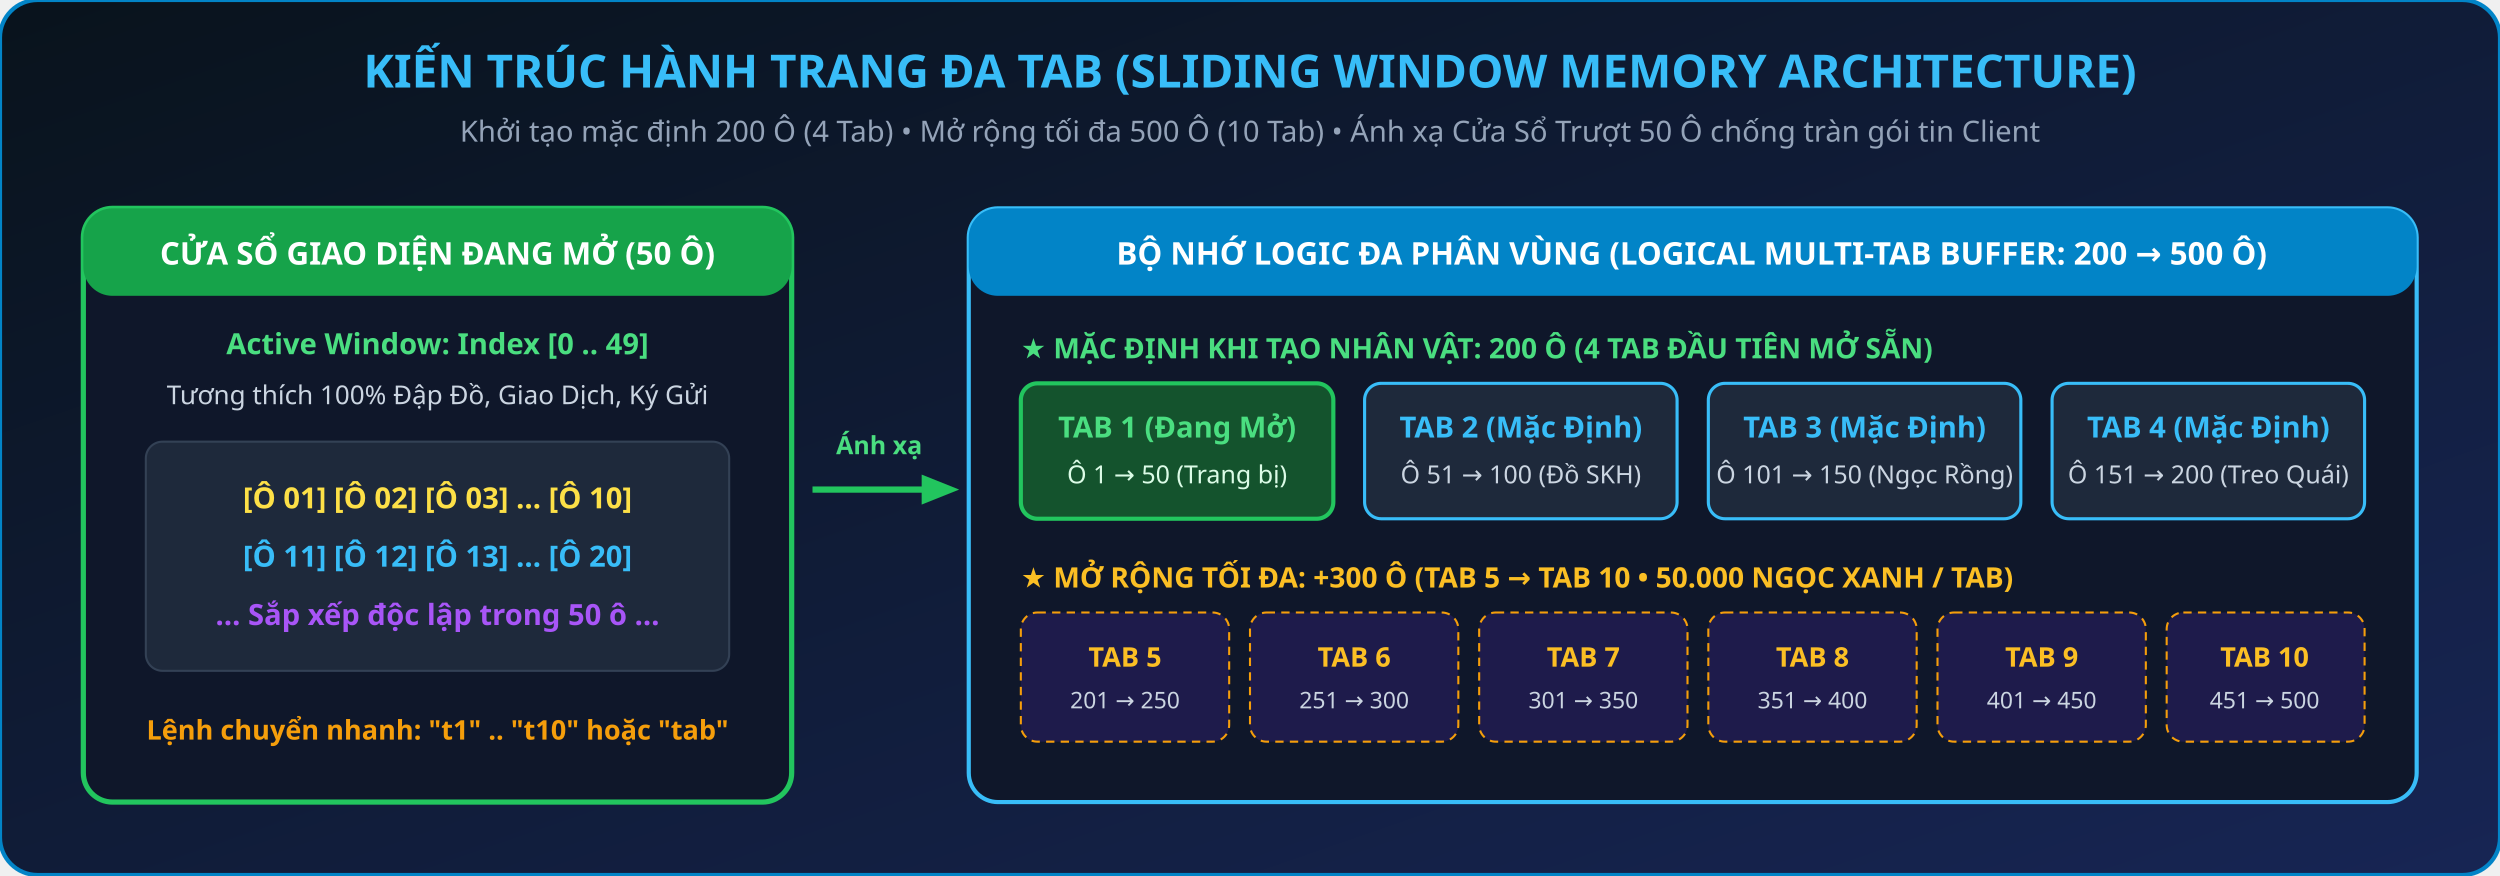
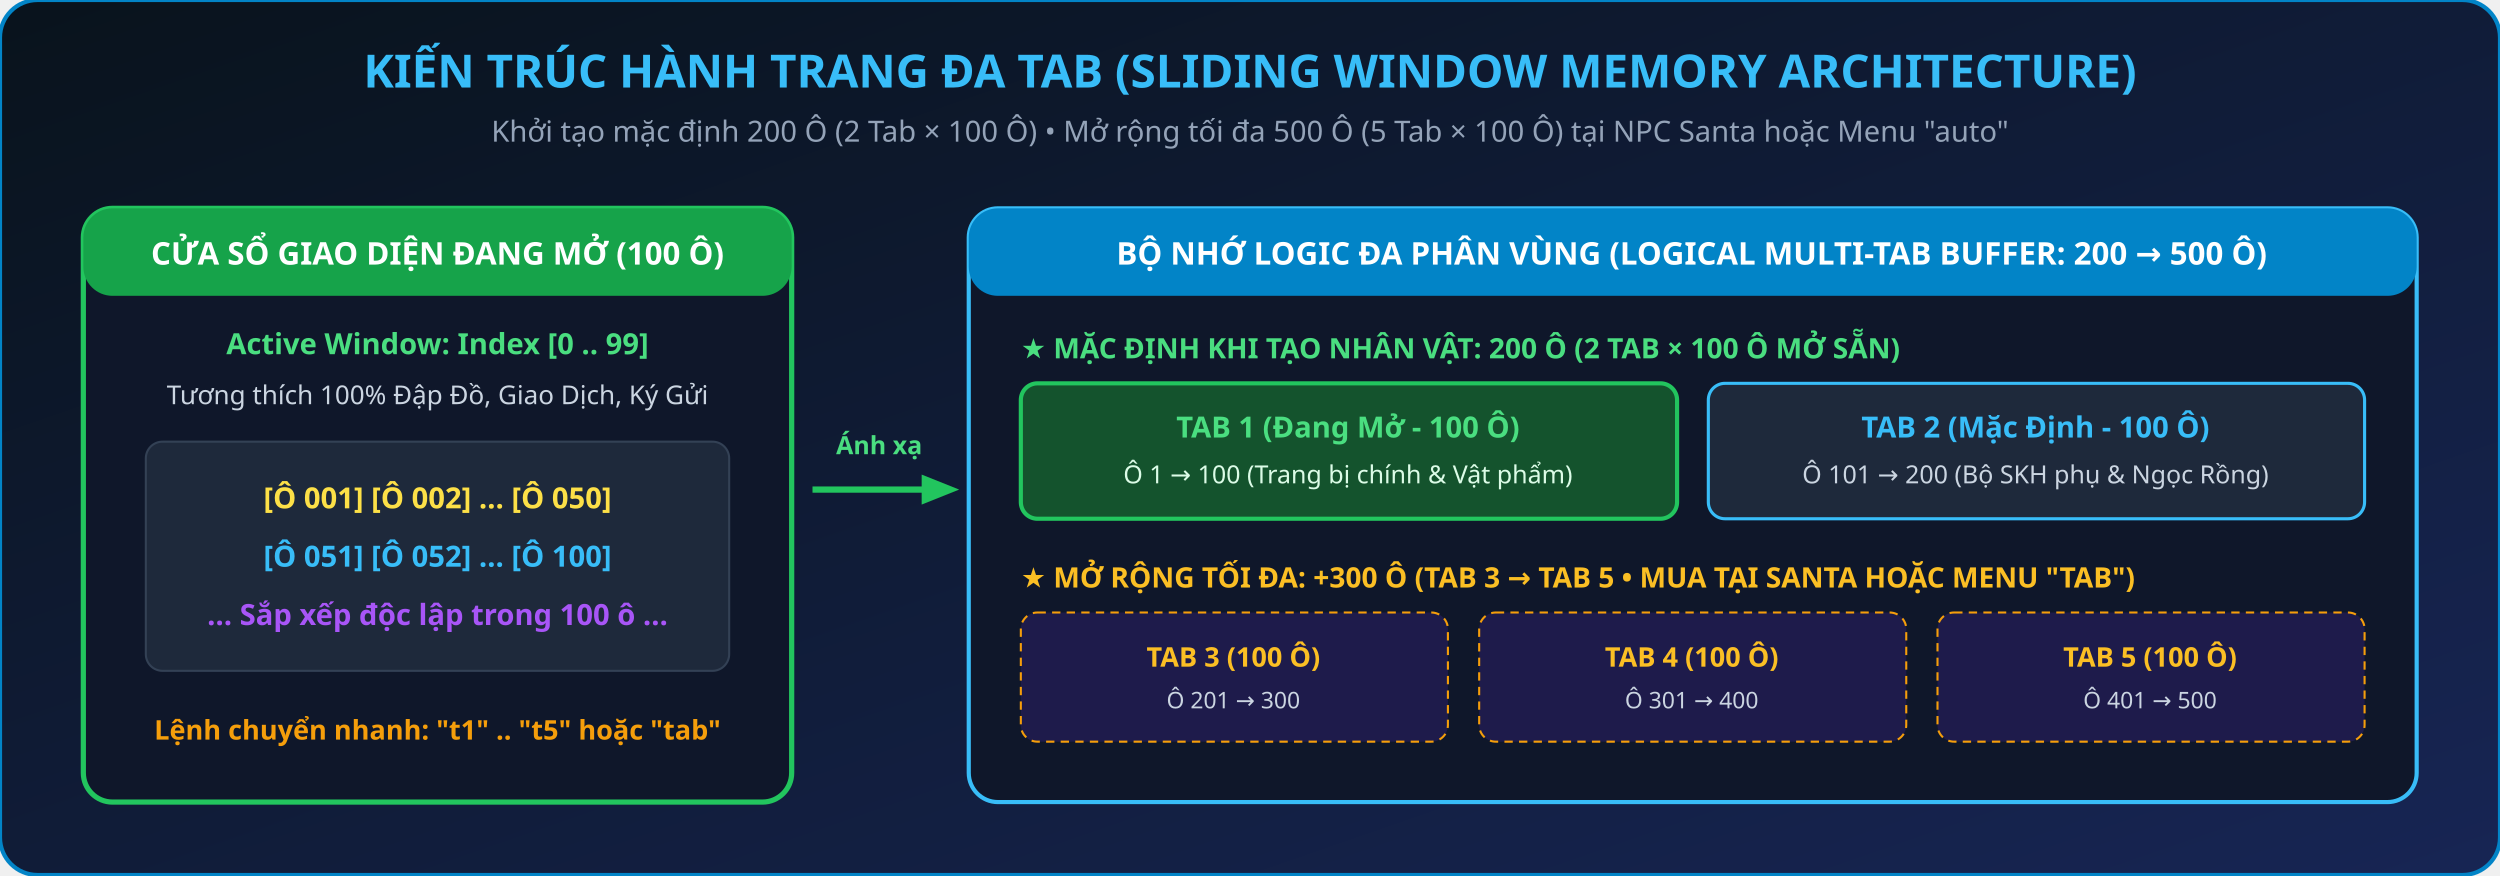
<svg xmlns="http://www.w3.org/2000/svg" viewBox="0 0 1200 420" width="100%" height="auto">
  <defs>
    <linearGradient id="bgInv" x1="0%" y1="0%" x2="100%" y2="100%">
      <stop offset="0%" stop-color="#09131c" />
      <stop offset="100%" stop-color="#172554" />
    </linearGradient>
    <marker id="arrGreen" viewBox="0 0 10 10" refX="7" refY="5" markerWidth="6" markerHeight="6" orient="auto">
      <path d="M 0 1 L 10 5 L 0 9 z" fill="#22c55e" />
    </marker>
  </defs>
  <rect width="1200" height="420" rx="18" fill="url(#bgInv)" stroke="#0284c7" stroke-width="2" />
  <text x="600" y="42" text-anchor="middle" font-family="Segoe UI, sans-serif" font-size="22" font-weight="900" fill="#38bdf8">KIẾN TRÚC HÀNH TRANG ĐA TAB (SLIDING WINDOW MEMORY ARCHITECTURE)</text>
-   <text x="600" y="68" text-anchor="middle" font-family="Segoe UI, sans-serif" font-size="14" fill="#94a3b8">Khởi tạo mặc định 200 Ô (4 Tab) • Mở rộng tối đa 500 Ô (10 Tab) • Ánh xạ Cửa Sổ Trượt 50 Ô chống tràn gói tin Client</text>
+   <text x="600" y="68" text-anchor="middle" font-family="Segoe UI, sans-serif" font-size="14" fill="#94a3b8">Khởi tạo mặc định 200 Ô (2 Tab × 100 Ô) • Mở rộng tối đa 500 Ô (5 Tab × 100 Ô) tại NPC Santa hoặc Menu "auto"</text>
  <g transform="translate(40, 100)">
    <rect width="340" height="285" rx="14" fill="#0f172a" stroke="#22c55e" stroke-width="2.5" />
    <rect width="340" height="42" rx="14" fill="#16a34a" />
-     <text x="170" y="27" text-anchor="middle" font-family="Segoe UI, sans-serif" font-size="15" font-weight="800" fill="#ffffff">CỬA SỔ GIAO DIỆN ĐANG MỞ (50 Ô)</text>
-     <text x="170" y="70" text-anchor="middle" font-family="Segoe UI, sans-serif" font-size="14" font-weight="700" fill="#4ade80">Active Window: Index [0 .. 49]</text>
+     <text x="170" y="27" text-anchor="middle" font-family="Segoe UI, sans-serif" font-size="15" font-weight="800" fill="#ffffff">CỬA SỔ GIAO DIỆN ĐANG MỞ (100 Ô)</text>
+     <text x="170" y="70" text-anchor="middle" font-family="Segoe UI, sans-serif" font-size="14" font-weight="700" fill="#4ade80">Active Window: Index [0 .. 99]</text>
    <text x="170" y="94" text-anchor="middle" font-family="Segoe UI, sans-serif" font-size="12.5" fill="#cbd5e1">Tương thích 100% Đập Đồ, Giao Dịch, Ký Gửi</text>
    <g transform="translate(30, 112)">
      <rect x="0" y="0" width="280" height="110" rx="8" fill="#1e293b" stroke="#334155" />
-       <text x="140" y="32" text-anchor="middle" font-family="Segoe UI, sans-serif" font-size="14" font-weight="700" fill="#fde047">[Ô 01] [Ô 02] [Ô 03] ... [Ô 10]</text>
-       <text x="140" y="60" text-anchor="middle" font-family="Segoe UI, sans-serif" font-size="14" font-weight="700" fill="#38bdf8">[Ô 11] [Ô 12] [Ô 13] ... [Ô 20]</text>
-       <text x="140" y="88" text-anchor="middle" font-family="Segoe UI, sans-serif" font-size="14" font-weight="700" fill="#a855f7">... Sắp xếp độc lập trong 50 ô ...</text>
+       <text x="140" y="32" text-anchor="middle" font-family="Segoe UI, sans-serif" font-size="14" font-weight="700" fill="#fde047">[Ô 001] [Ô 002] ... [Ô 050]</text>
+       <text x="140" y="60" text-anchor="middle" font-family="Segoe UI, sans-serif" font-size="14" font-weight="700" fill="#38bdf8">[Ô 051] [Ô 052] ... [Ô 100]</text>
+       <text x="140" y="88" text-anchor="middle" font-family="Segoe UI, sans-serif" font-size="14" font-weight="700" fill="#a855f7">... Sắp xếp độc lập trong 100 ô ...</text>
    </g>
-     <text x="170" y="255" text-anchor="middle" font-family="Segoe UI, sans-serif" font-size="13" font-weight="700" fill="#f59e0b">Lệnh chuyển nhanh: "t1" .. "t10" hoặc "tab"</text>
+     <text x="170" y="255" text-anchor="middle" font-family="Segoe UI, sans-serif" font-size="13" font-weight="700" fill="#f59e0b">Lệnh chuyển nhanh: "t1" .. "t5" hoặc "tab"</text>
  </g>
  <line x1="390" y1="235" x2="455" y2="235" stroke="#22c55e" stroke-width="3" marker-end="url(#arrGreen)" />
  <text x="422" y="218" text-anchor="middle" font-family="Segoe UI, sans-serif" font-size="12" font-weight="700" fill="#4ade80">Ánh xạ</text>
  <g transform="translate(465, 100)">
    <rect width="695" height="285" rx="14" fill="#0f172a" stroke="#38bdf8" stroke-width="2" />
    <rect width="695" height="42" rx="14" fill="#0284c7" />
    <text x="347" y="27" text-anchor="middle" font-family="Segoe UI, sans-serif" font-size="15" font-weight="800" fill="#ffffff">BỘ NHỚ LOGIC ĐA PHÂN VÙNG (LOGICAL MULTI-TAB BUFFER: 200 → 500 Ô)</text>
-     <text x="25" y="72" font-family="Segoe UI, sans-serif" font-size="13.5" font-weight="700" fill="#4ade80">★ MẶC ĐỊNH KHI TẠO NHÂN VẬT: 200 Ô (4 TAB ĐẦU TIÊN MỞ SẴN)</text>
+     <text x="25" y="72" font-family="Segoe UI, sans-serif" font-size="13.5" font-weight="700" fill="#4ade80">★ MẶC ĐỊNH KHI TẠO NHÂN VẬT: 200 Ô (2 TAB × 100 Ô MỞ SẴN)</text>
    <g transform="translate(25, 84)">
-       <rect x="0" y="0" width="150" height="65" rx="8" fill="#14532d" stroke="#22c55e" stroke-width="2" />
-       <text x="75" y="26" text-anchor="middle" font-family="Segoe UI, sans-serif" font-size="14" font-weight="800" fill="#4ade80">TAB 1 (Đang Mở)</text>
-       <text x="75" y="48" text-anchor="middle" font-family="Segoe UI, sans-serif" font-size="12" fill="#dcfce7">Ô 1 → 50 (Trang bị)</text>
-       <rect x="165" y="0" width="150" height="65" rx="8" fill="#1e293b" stroke="#38bdf8" stroke-width="1.5" />
-       <text x="240" y="26" text-anchor="middle" font-family="Segoe UI, sans-serif" font-size="14" font-weight="800" fill="#38bdf8">TAB 2 (Mặc Định)</text>
-       <text x="240" y="48" text-anchor="middle" font-family="Segoe UI, sans-serif" font-size="12" fill="#cbd5e1">Ô 51 → 100 (Đồ SKH)</text>
-       <rect x="330" y="0" width="150" height="65" rx="8" fill="#1e293b" stroke="#38bdf8" stroke-width="1.5" />
-       <text x="405" y="26" text-anchor="middle" font-family="Segoe UI, sans-serif" font-size="14" font-weight="800" fill="#38bdf8">TAB 3 (Mặc Định)</text>
-       <text x="405" y="48" text-anchor="middle" font-family="Segoe UI, sans-serif" font-size="12" fill="#cbd5e1">Ô 101 → 150 (Ngọc Rồng)</text>
-       <rect x="495" y="0" width="150" height="65" rx="8" fill="#1e293b" stroke="#38bdf8" stroke-width="1.5" />
-       <text x="570" y="26" text-anchor="middle" font-family="Segoe UI, sans-serif" font-size="14" font-weight="800" fill="#38bdf8">TAB 4 (Mặc Định)</text>
-       <text x="570" y="48" text-anchor="middle" font-family="Segoe UI, sans-serif" font-size="12" fill="#cbd5e1">Ô 151 → 200 (Treo Quái)</text>
+       <rect x="0" y="0" width="315" height="65" rx="8" fill="#14532d" stroke="#22c55e" stroke-width="2" />
+       <text x="157" y="26" text-anchor="middle" font-family="Segoe UI, sans-serif" font-size="14" font-weight="800" fill="#4ade80">TAB 1 (Đang Mở - 100 Ô)</text>
+       <text x="157" y="48" text-anchor="middle" font-family="Segoe UI, sans-serif" font-size="12" fill="#dcfce7">Ô 1 → 100 (Trang bị chính &amp; Vật phẩm)</text>
+       <rect x="330" y="0" width="315" height="65" rx="8" fill="#1e293b" stroke="#38bdf8" stroke-width="1.5" />
+       <text x="487" y="26" text-anchor="middle" font-family="Segoe UI, sans-serif" font-size="14" font-weight="800" fill="#38bdf8">TAB 2 (Mặc Định - 100 Ô)</text>
+       <text x="487" y="48" text-anchor="middle" font-family="Segoe UI, sans-serif" font-size="12" fill="#cbd5e1">Ô 101 → 200 (Bộ SKH phụ &amp; Ngọc Rồng)</text>
    </g>
-     <text x="25" y="182" font-family="Segoe UI, sans-serif" font-size="13.5" font-weight="700" fill="#fbbf24">★ MỞ RỘNG TỐI ĐA: +300 Ô (TAB 5 → TAB 10 • 50.000 NGỌC XANH / TAB)</text>
+     <text x="25" y="182" font-family="Segoe UI, sans-serif" font-size="13.5" font-weight="700" fill="#fbbf24">★ MỞ RỘNG TỐI ĐA: +300 Ô (TAB 3 → TAB 5 • MUA TẠI SANTA HOẶC MENU "TAB")</text>
    <g transform="translate(25, 194)">
-       <rect x="0" y="0" width="100" height="62" rx="8" fill="#1e1b4b" stroke="#f59e0b" stroke-dasharray="4 3" />
-       <text x="50" y="26" text-anchor="middle" font-family="Segoe UI, sans-serif" font-size="13" font-weight="700" fill="#fbbf24">TAB 5</text>
-       <text x="50" y="46" text-anchor="middle" font-family="Segoe UI, sans-serif" font-size="11" fill="#cbd5e1">201 → 250</text>
-       <rect x="110" y="0" width="100" height="62" rx="8" fill="#1e1b4b" stroke="#f59e0b" stroke-dasharray="4 3" />
-       <text x="160" y="26" text-anchor="middle" font-family="Segoe UI, sans-serif" font-size="13" font-weight="700" fill="#fbbf24">TAB 6</text>
-       <text x="160" y="46" text-anchor="middle" font-family="Segoe UI, sans-serif" font-size="11" fill="#cbd5e1">251 → 300</text>
-       <rect x="220" y="0" width="100" height="62" rx="8" fill="#1e1b4b" stroke="#f59e0b" stroke-dasharray="4 3" />
-       <text x="270" y="26" text-anchor="middle" font-family="Segoe UI, sans-serif" font-size="13" font-weight="700" fill="#fbbf24">TAB 7</text>
-       <text x="270" y="46" text-anchor="middle" font-family="Segoe UI, sans-serif" font-size="11" fill="#cbd5e1">301 → 350</text>
-       <rect x="330" y="0" width="100" height="62" rx="8" fill="#1e1b4b" stroke="#f59e0b" stroke-dasharray="4 3" />
-       <text x="380" y="26" text-anchor="middle" font-family="Segoe UI, sans-serif" font-size="13" font-weight="700" fill="#fbbf24">TAB 8</text>
-       <text x="380" y="46" text-anchor="middle" font-family="Segoe UI, sans-serif" font-size="11" fill="#cbd5e1">351 → 400</text>
-       <rect x="440" y="0" width="100" height="62" rx="8" fill="#1e1b4b" stroke="#f59e0b" stroke-dasharray="4 3" />
-       <text x="490" y="26" text-anchor="middle" font-family="Segoe UI, sans-serif" font-size="13" font-weight="700" fill="#fbbf24">TAB 9</text>
-       <text x="490" y="46" text-anchor="middle" font-family="Segoe UI, sans-serif" font-size="11" fill="#cbd5e1">401 → 450</text>
-       <rect x="550" y="0" width="95" height="62" rx="8" fill="#1e1b4b" stroke="#f59e0b" stroke-dasharray="4 3" />
-       <text x="597" y="26" text-anchor="middle" font-family="Segoe UI, sans-serif" font-size="13" font-weight="700" fill="#fbbf24">TAB 10</text>
-       <text x="597" y="46" text-anchor="middle" font-family="Segoe UI, sans-serif" font-size="11" fill="#cbd5e1">451 → 500</text>
+       <rect x="0" y="0" width="205" height="62" rx="8" fill="#1e1b4b" stroke="#f59e0b" stroke-dasharray="4 3" />
+       <text x="102" y="26" text-anchor="middle" font-family="Segoe UI, sans-serif" font-size="13" font-weight="700" fill="#fbbf24">TAB 3 (100 Ô)</text>
+       <text x="102" y="46" text-anchor="middle" font-family="Segoe UI, sans-serif" font-size="11" fill="#cbd5e1">Ô 201 → 300</text>
+       <rect x="220" y="0" width="205" height="62" rx="8" fill="#1e1b4b" stroke="#f59e0b" stroke-dasharray="4 3" />
+       <text x="322" y="26" text-anchor="middle" font-family="Segoe UI, sans-serif" font-size="13" font-weight="700" fill="#fbbf24">TAB 4 (100 Ô)</text>
+       <text x="322" y="46" text-anchor="middle" font-family="Segoe UI, sans-serif" font-size="11" fill="#cbd5e1">Ô 301 → 400</text>
+       <rect x="440" y="0" width="205" height="62" rx="8" fill="#1e1b4b" stroke="#f59e0b" stroke-dasharray="4 3" />
+       <text x="542" y="26" text-anchor="middle" font-family="Segoe UI, sans-serif" font-size="13" font-weight="700" fill="#fbbf24">TAB 5 (100 Ô)</text>
+       <text x="542" y="46" text-anchor="middle" font-family="Segoe UI, sans-serif" font-size="11" fill="#cbd5e1">Ô 401 → 500</text>
    </g>
  </g>
</svg>
